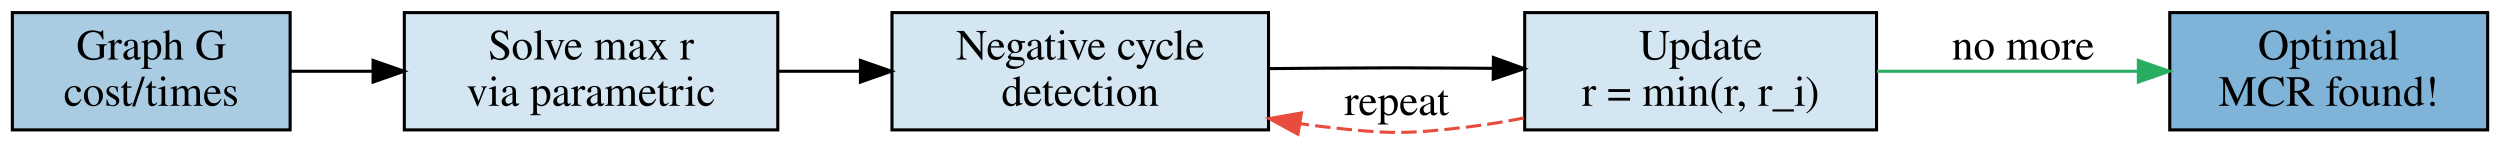
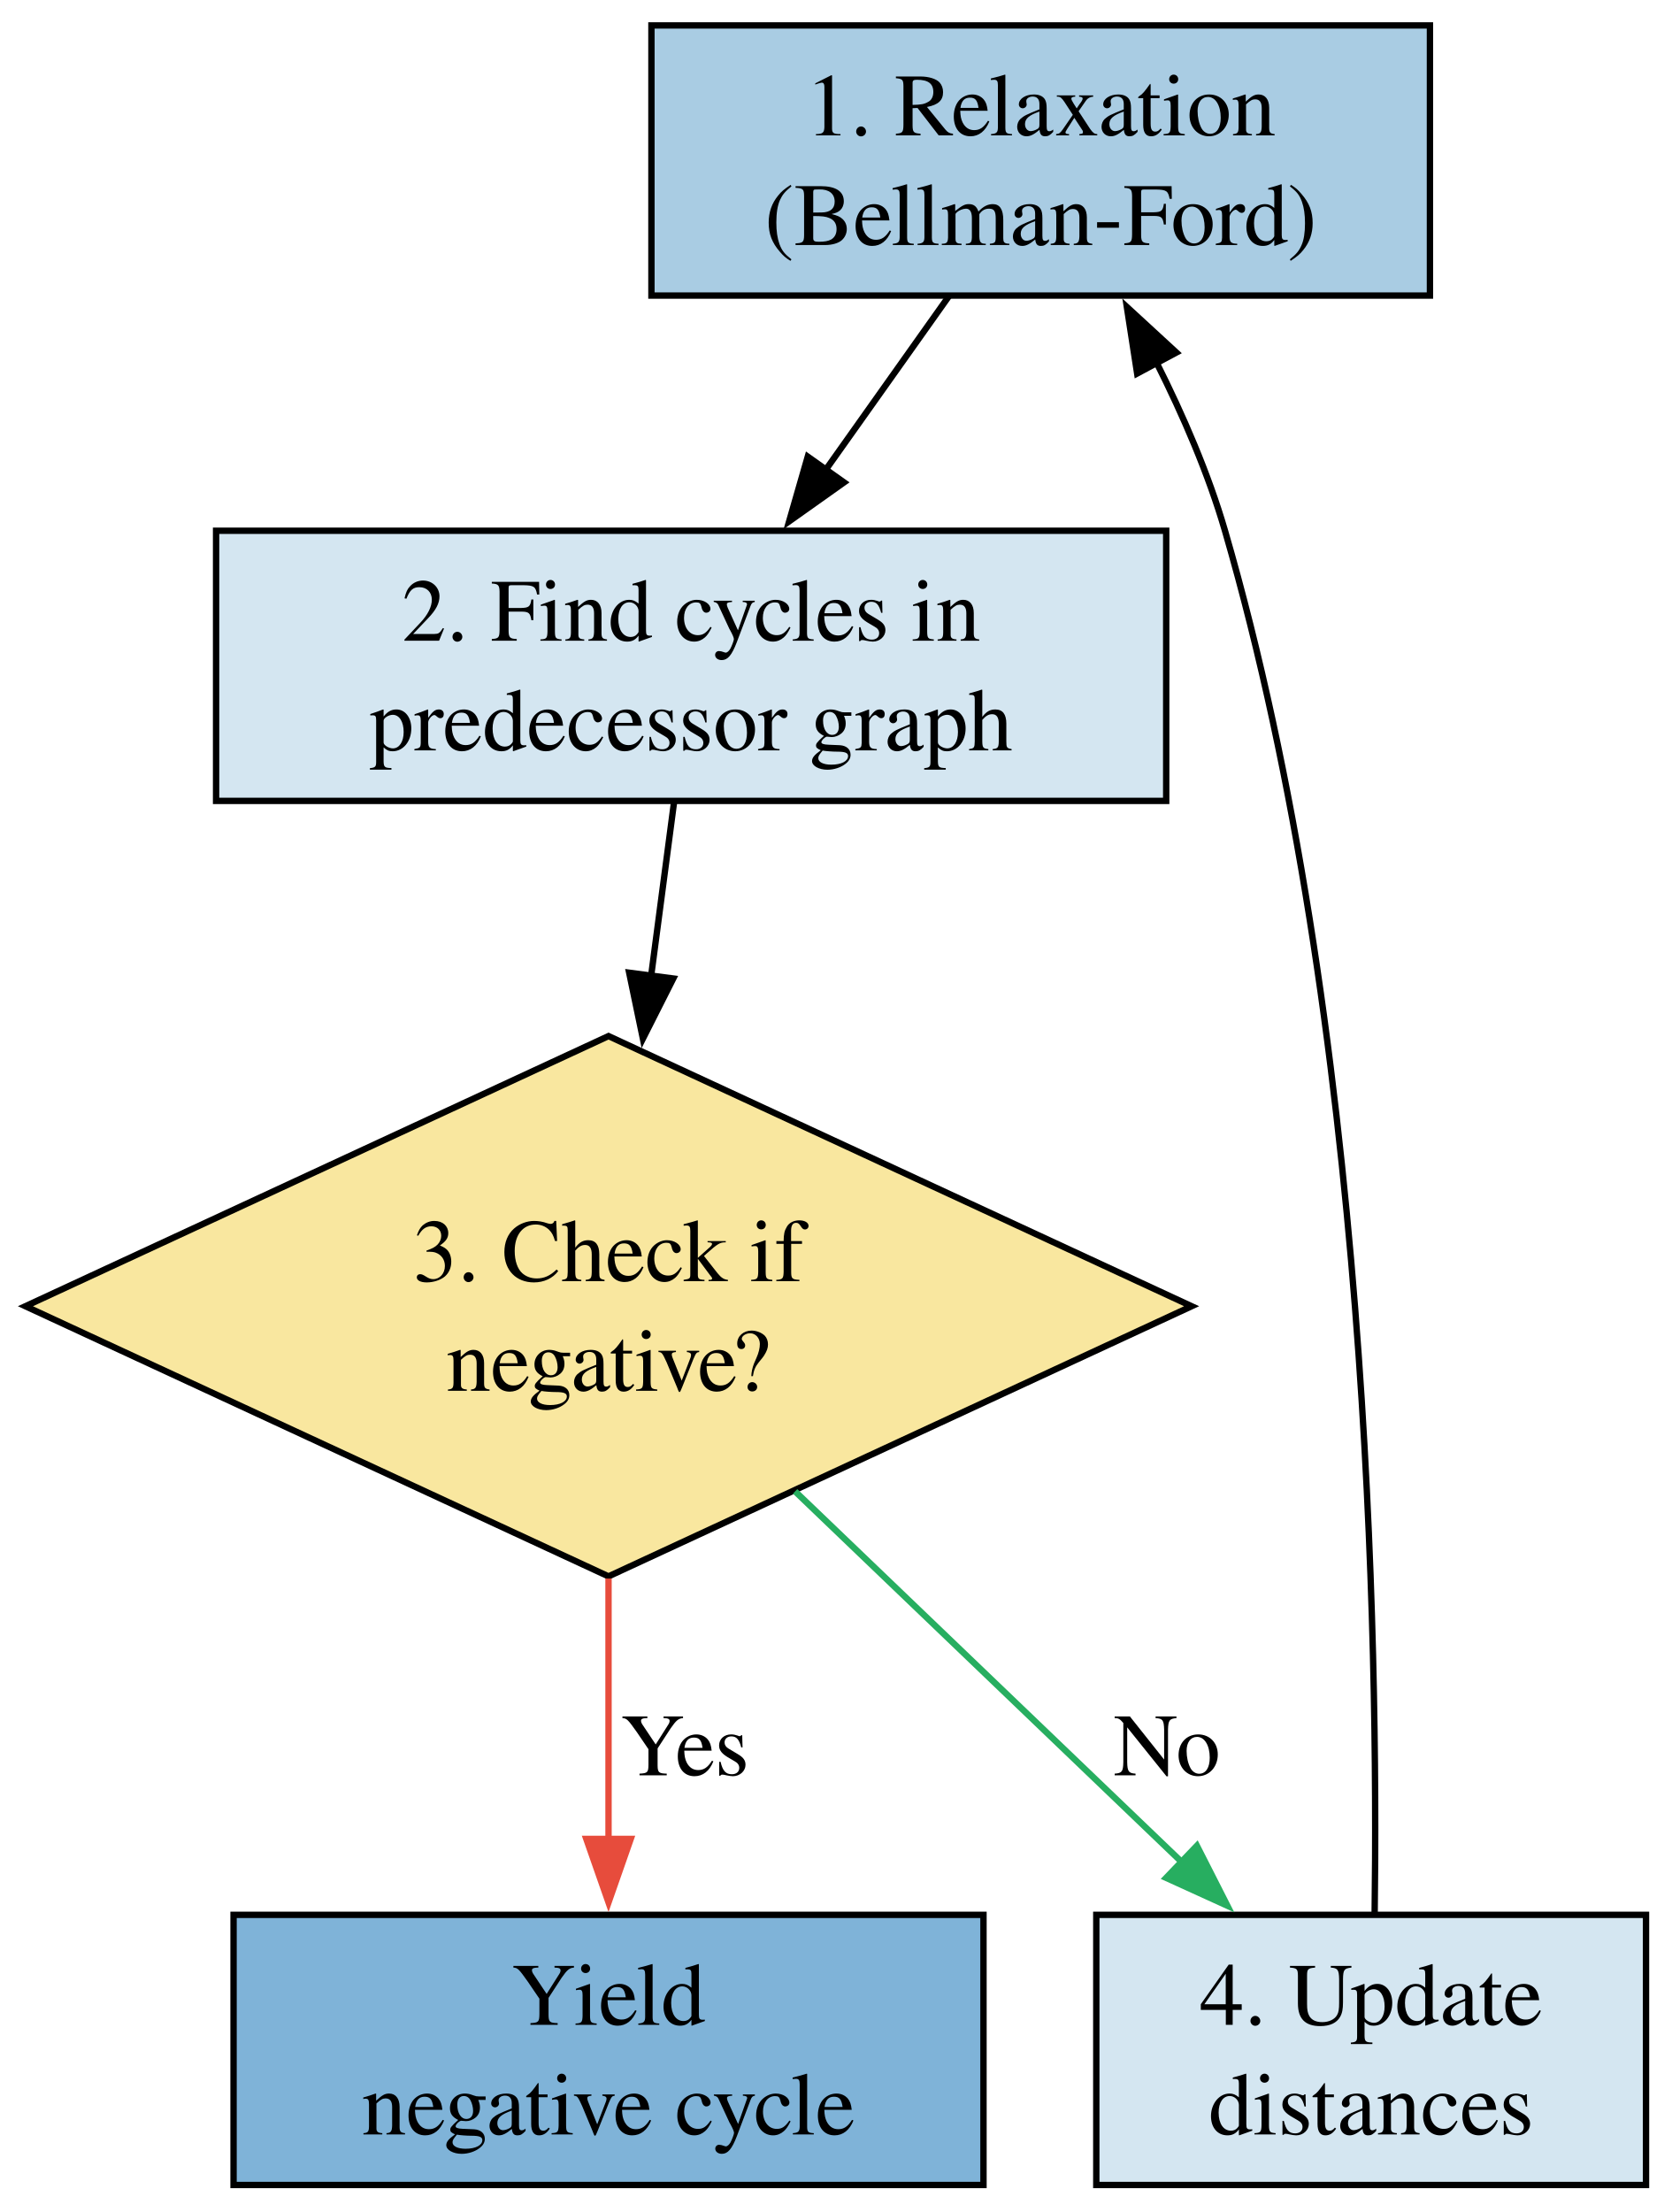
- <svg xmlns="http://www.w3.org/2000/svg" width="810pt" height="47pt" viewBox="0.00 0.00 810.00 46.83">
-   <g id="graph0" class="graph" transform="scale(1 1) rotate(0) translate(4 42.83)">
+ <svg xmlns="http://www.w3.org/2000/svg" width="263pt" height="348pt" viewBox="0.00 0.00 263.00 348.00">
+   <g id="graph0" class="graph" transform="scale(1 1) rotate(0) translate(4 343.75)">
    <g id="node1" class="node">
-       <polygon fill="#a9cce3" stroke="black" points="90,-38.83 0,-38.83 0,-0.83 90,-0.83 90,-38.83" />
-       <text text-anchor="middle" x="45" y="-23.63" font-family="Times,serif" font-size="14.00">Graph G</text>
-       <text text-anchor="middle" x="45" y="-8.63" font-family="Times,serif" font-size="14.00">cost/times</text>
+       <polygon fill="#a9cce3" stroke="black" points="221,-339.75 98.5,-339.75 98.5,-297.25 221,-297.25 221,-339.75" />
+       <text xml:space="preserve" text-anchor="middle" x="159.75" y="-322.45" font-family="Times,serif" font-size="14.00">1. Relaxation</text>
+       <text xml:space="preserve" text-anchor="middle" x="159.75" y="-305.2" font-family="Times,serif" font-size="14.00">(Bellman-Ford)</text>
    </g>
    <g id="node2" class="node">
-       <polygon fill="#d4e6f1" stroke="black" points="248,-38.83 127,-38.83 127,-0.83 248,-0.83 248,-38.83" />
-       <text text-anchor="middle" x="187.5" y="-23.63" font-family="Times,serif" font-size="14.00">Solve max r</text>
-       <text text-anchor="middle" x="187.5" y="-8.63" font-family="Times,serif" font-size="14.00">via parametric</text>
+       <polygon fill="#d4e6f1" stroke="black" points="179.5,-260.25 30,-260.25 30,-217.75 179.5,-217.75 179.5,-260.25" />
+       <text xml:space="preserve" text-anchor="middle" x="104.75" y="-242.95" font-family="Times,serif" font-size="14.00">2. Find cycles in</text>
+       <text xml:space="preserve" text-anchor="middle" x="104.75" y="-225.7" font-family="Times,serif" font-size="14.00">predecessor graph</text>
    </g>
    <g id="edge1" class="edge">
-       <path fill="none" stroke="black" d="M90.07,-19.83C98.55,-19.83 107.62,-19.83 116.68,-19.83" />
-       <polygon fill="black" stroke="black" points="116.88,-23.33 126.88,-19.83 116.88,-16.33 116.88,-23.33" />
+       <path fill="none" stroke="black" d="M145.3,-297.14C139.35,-288.75 132.33,-278.87 125.83,-269.7" />
+       <polygon fill="black" stroke="black" points="128.81,-267.86 120.17,-261.73 123.1,-271.91 128.81,-267.86" />
    </g>
    <g id="node3" class="node">
-       <polygon fill="#d4e6f1" stroke="black" points="407,-38.83 285,-38.83 285,-0.83 407,-0.83 407,-38.83" />
-       <text text-anchor="middle" x="346" y="-23.63" font-family="Times,serif" font-size="14.00">Negative cycle</text>
-       <text text-anchor="middle" x="346" y="-8.63" font-family="Times,serif" font-size="14.00">detection</text>
+       <polygon fill="#f9e79f" stroke="black" points="91.75,-180.75 0,-138.25 91.75,-95.75 183.5,-138.25 91.75,-180.75" />
+       <text xml:space="preserve" text-anchor="middle" x="91.75" y="-142.2" font-family="Times,serif" font-size="14.00">3. Check if</text>
+       <text xml:space="preserve" text-anchor="middle" x="91.75" y="-124.95" font-family="Times,serif" font-size="14.00">negative?</text>
    </g>
    <g id="edge2" class="edge">
-       <path fill="none" stroke="black" d="M248.11,-19.83C256.74,-19.83 265.69,-19.83 274.51,-19.83" />
-       <polygon fill="black" stroke="black" points="274.78,-23.33 284.78,-19.83 274.78,-16.33 274.78,-23.33" />
+       <path fill="none" stroke="black" d="M102.06,-217.54C101,-209.5 99.73,-199.88 98.45,-190.18" />
+       <polygon fill="black" stroke="black" points="101.94,-189.81 97.16,-180.35 95,-190.72 101.94,-189.81" />
    </g>
    <g id="node4" class="node">
-       <polygon fill="#d4e6f1" stroke="black" points="604,-38.83 490,-38.83 490,-0.83 604,-0.83 604,-38.83" />
-       <text text-anchor="middle" x="547" y="-23.63" font-family="Times,serif" font-size="14.00">Update</text>
-       <text text-anchor="middle" x="547" y="-8.63" font-family="Times,serif" font-size="14.00">r = min(r, r_i)</text>
+       <polygon fill="#7fb3d8" stroke="black" points="150.75,-42.5 32.75,-42.5 32.75,0 150.75,0 150.75,-42.5" />
+       <text xml:space="preserve" text-anchor="middle" x="91.75" y="-25.2" font-family="Times,serif" font-size="14.00">Yield</text>
+       <text xml:space="preserve" text-anchor="middle" x="91.75" y="-7.95" font-family="Times,serif" font-size="14.00">negative cycle</text>
    </g>
    <g id="edge3" class="edge">
-       <path fill="none" stroke="black" d="M407.04,-20.68C413.11,-20.74 419.18,-20.8 425,-20.83 445.89,-20.97 451.11,-20.98 472,-20.83 474.53,-20.82 477.11,-20.8 479.71,-20.77" />
-       <polygon fill="black" stroke="black" points="479.87,-24.27 489.84,-20.67 479.8,-17.27 479.87,-24.27" />
+       <path fill="none" stroke="#e74c3c" d="M91.75,-95.41C91.75,-81.88 91.75,-67.1 91.75,-54.38" />
+       <polygon fill="#e74c3c" stroke="#e74c3c" points="95.25,-54.45 91.75,-44.45 88.25,-54.45 95.25,-54.45" />
+       <text xml:space="preserve" text-anchor="middle" x="103.75" y="-64.45" font-family="Times,serif" font-size="14.00">Yes</text>
+     </g>
+     <g id="node5" class="node">
+       <polygon fill="#d4e6f1" stroke="black" points="255,-42.5 168.5,-42.5 168.5,0 255,0 255,-42.5" />
+       <text xml:space="preserve" text-anchor="middle" x="211.75" y="-25.2" font-family="Times,serif" font-size="14.00">4. Update</text>
+       <text xml:space="preserve" text-anchor="middle" x="211.75" y="-7.95" font-family="Times,serif" font-size="14.00">distances</text>
    </g>
    <g id="edge4" class="edge">
-       <path fill="none" stroke="#e74c3c" stroke-dasharray="5,2" d="M489.69,-4.67C483.75,-3.51 477.78,-2.53 472,-1.83 451.26,0.65 445.75,0.53 425,-1.83 422.46,-2.12 419.89,-2.46 417.29,-2.85" />
-       <polygon fill="#e74c3c" stroke="#e74c3c" points="416.53,0.57 407.23,-4.51 417.67,-6.33 416.53,0.57" />
-       <text text-anchor="middle" x="448.5" y="-5.63" font-family="Times,serif" font-size="14.00">repeat</text>
-     </g>
-     <g id="node5" class="node">
-       <polygon fill="#7fb3d8" stroke="black" points="802,-38.83 699,-38.83 699,-0.83 802,-0.83 802,-38.83" />
-       <text text-anchor="middle" x="750.5" y="-23.63" font-family="Times,serif" font-size="14.00">Optimal</text>
-       <text text-anchor="middle" x="750.5" y="-8.63" font-family="Times,serif" font-size="14.00">MCR found!</text>
+       <path fill="none" stroke="#27ae60" d="M121.11,-109.12C139.64,-91.36 163.5,-68.49 182.09,-50.67" />
+       <polygon fill="#27ae60" stroke="#27ae60" points="184.33,-53.37 189.13,-43.93 179.49,-48.32 184.33,-53.37" />
+       <text xml:space="preserve" text-anchor="middle" x="179.63" y="-64.45" font-family="Times,serif" font-size="14.00">No</text>
    </g>
    <g id="edge5" class="edge">
-       <path fill="none" stroke="#27ae60" d="M604.13,-19.83C630.46,-19.83 661.89,-19.83 688.77,-19.83" />
-       <polygon fill="#27ae60" stroke="#27ae60" points="688.83,-23.33 698.83,-19.83 688.83,-16.33 688.83,-23.33" />
-       <text text-anchor="middle" x="651.5" y="-23.63" font-family="Times,serif" font-size="14.00">no more</text>
+       <path fill="none" stroke="black" d="M212.3,-42.79C212.86,-84.61 211.38,-182.31 188.75,-260.25 186.15,-269.2 182.15,-278.42 177.95,-286.77" />
+       <polygon fill="black" stroke="black" points="174.93,-284.99 173.31,-295.46 181.1,-288.29 174.93,-284.99" />
    </g>
  </g>
</svg>
